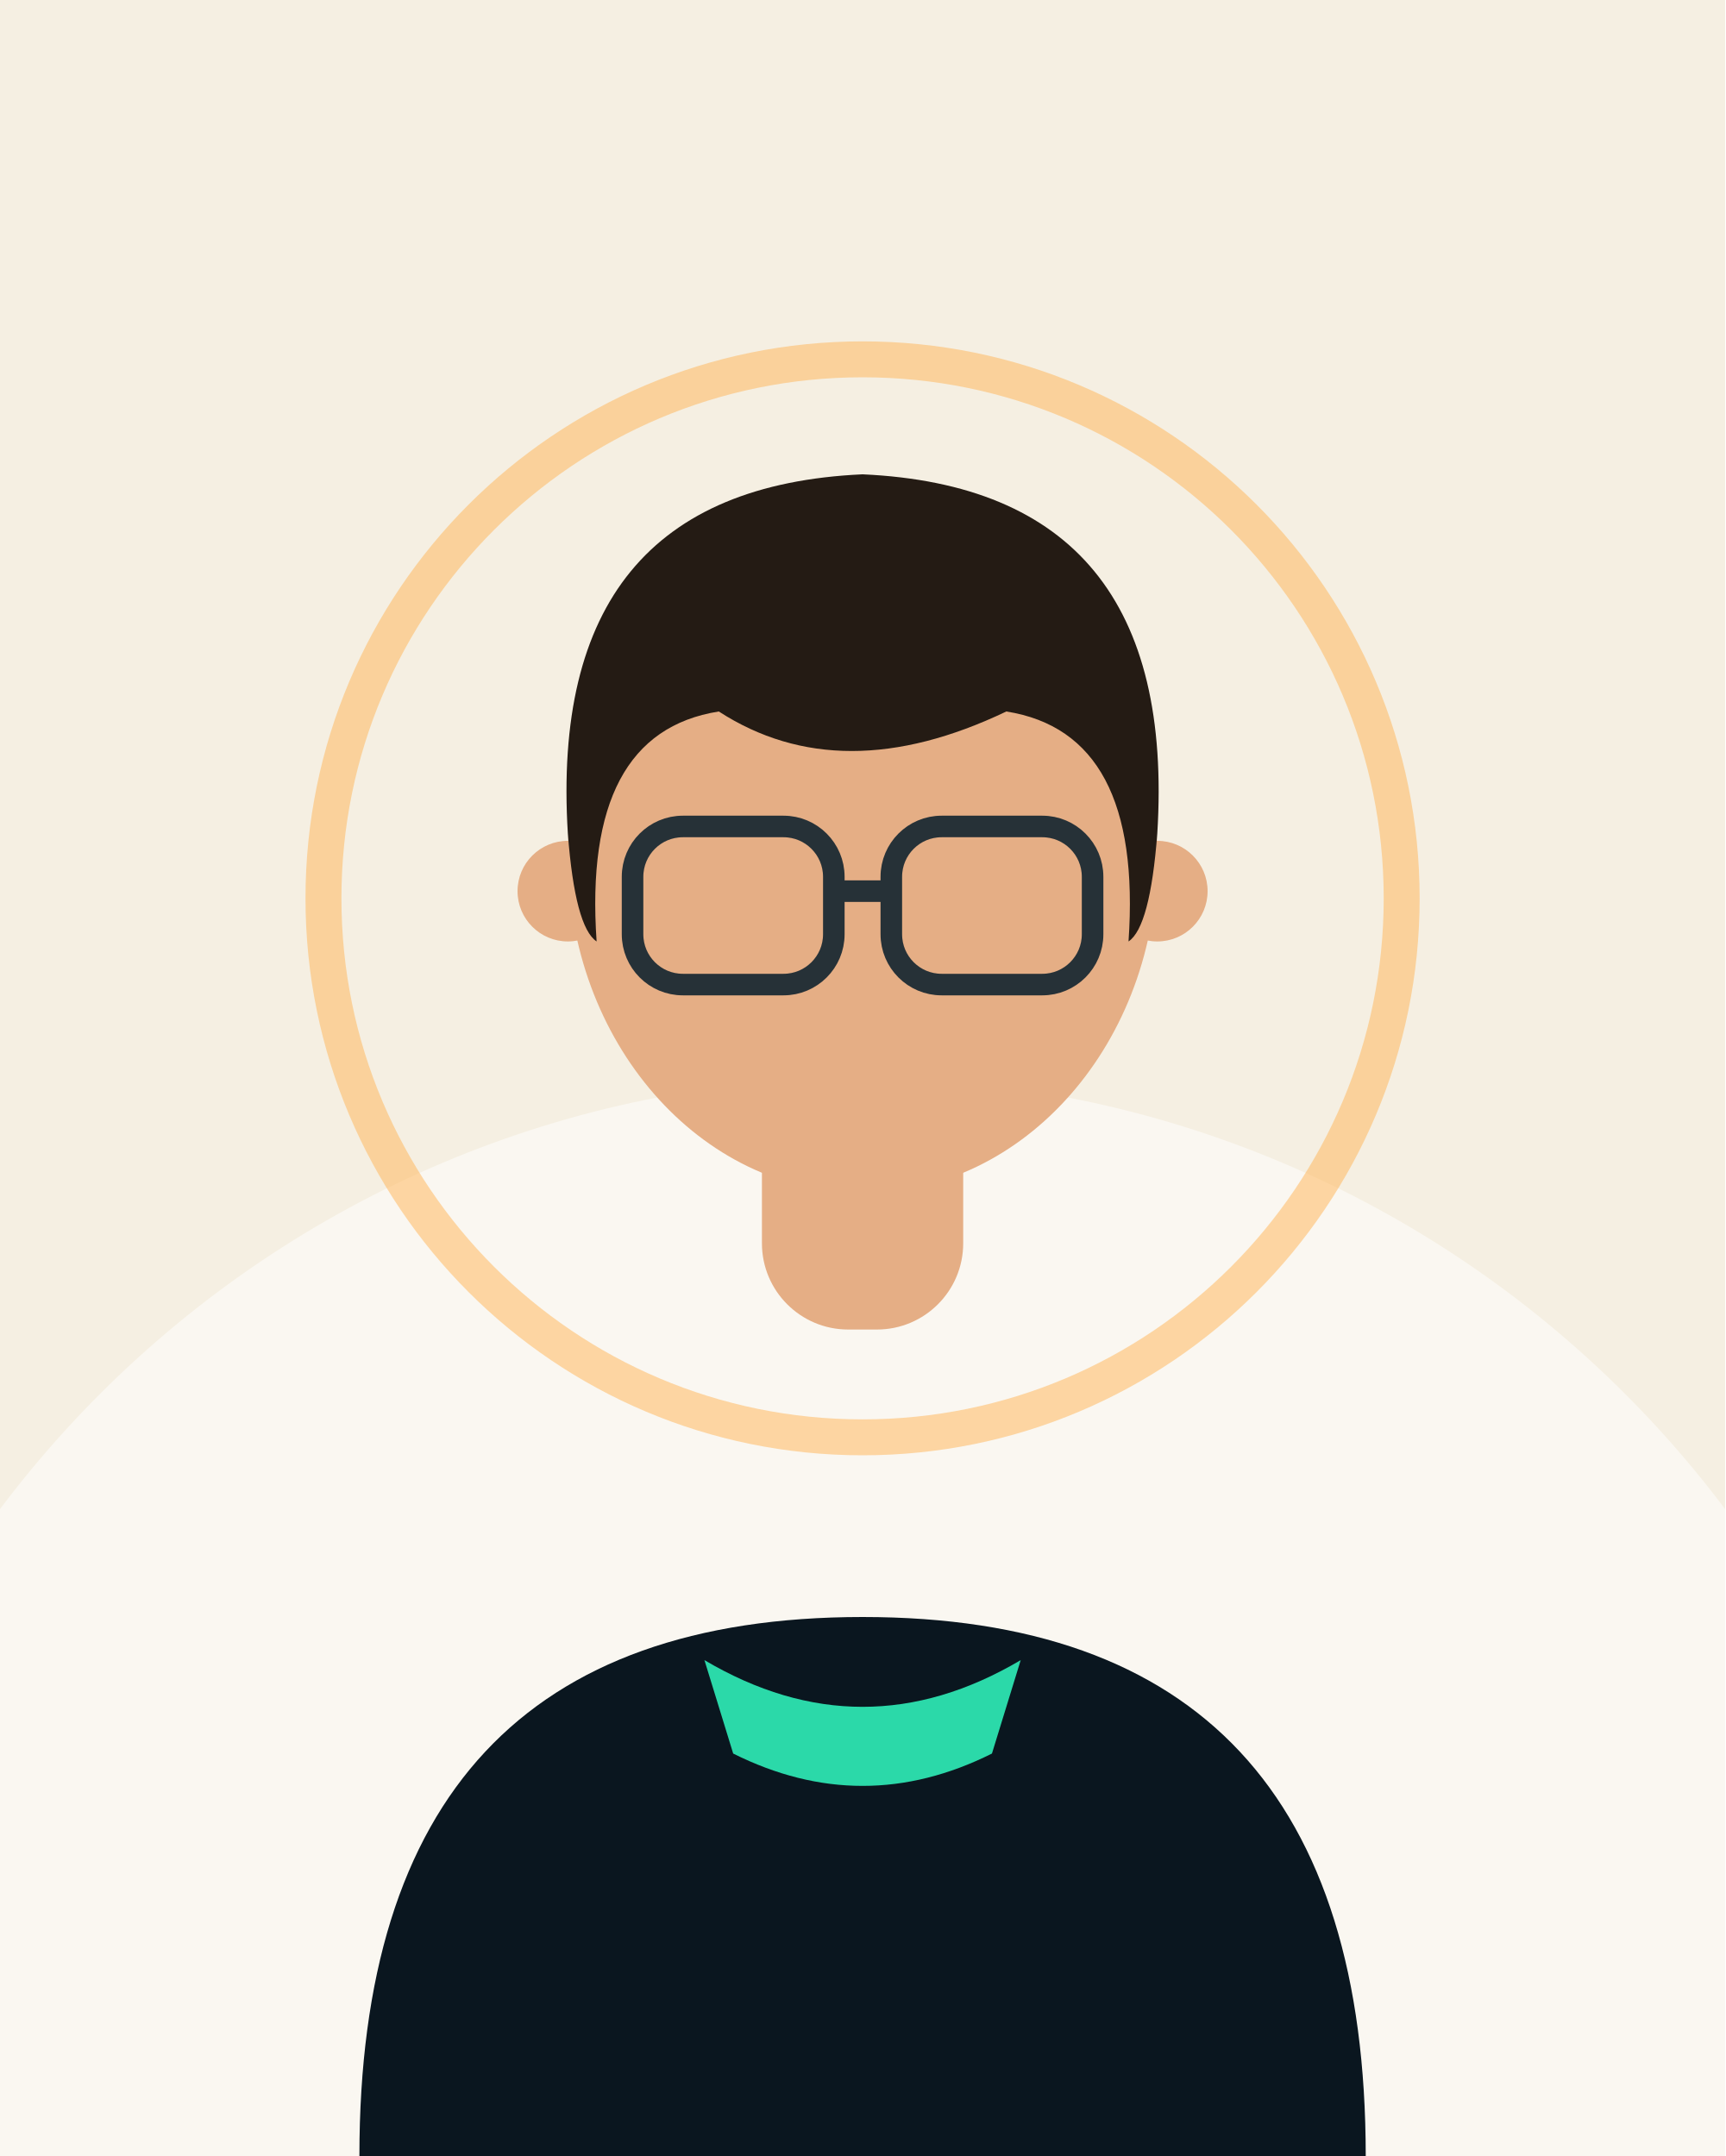
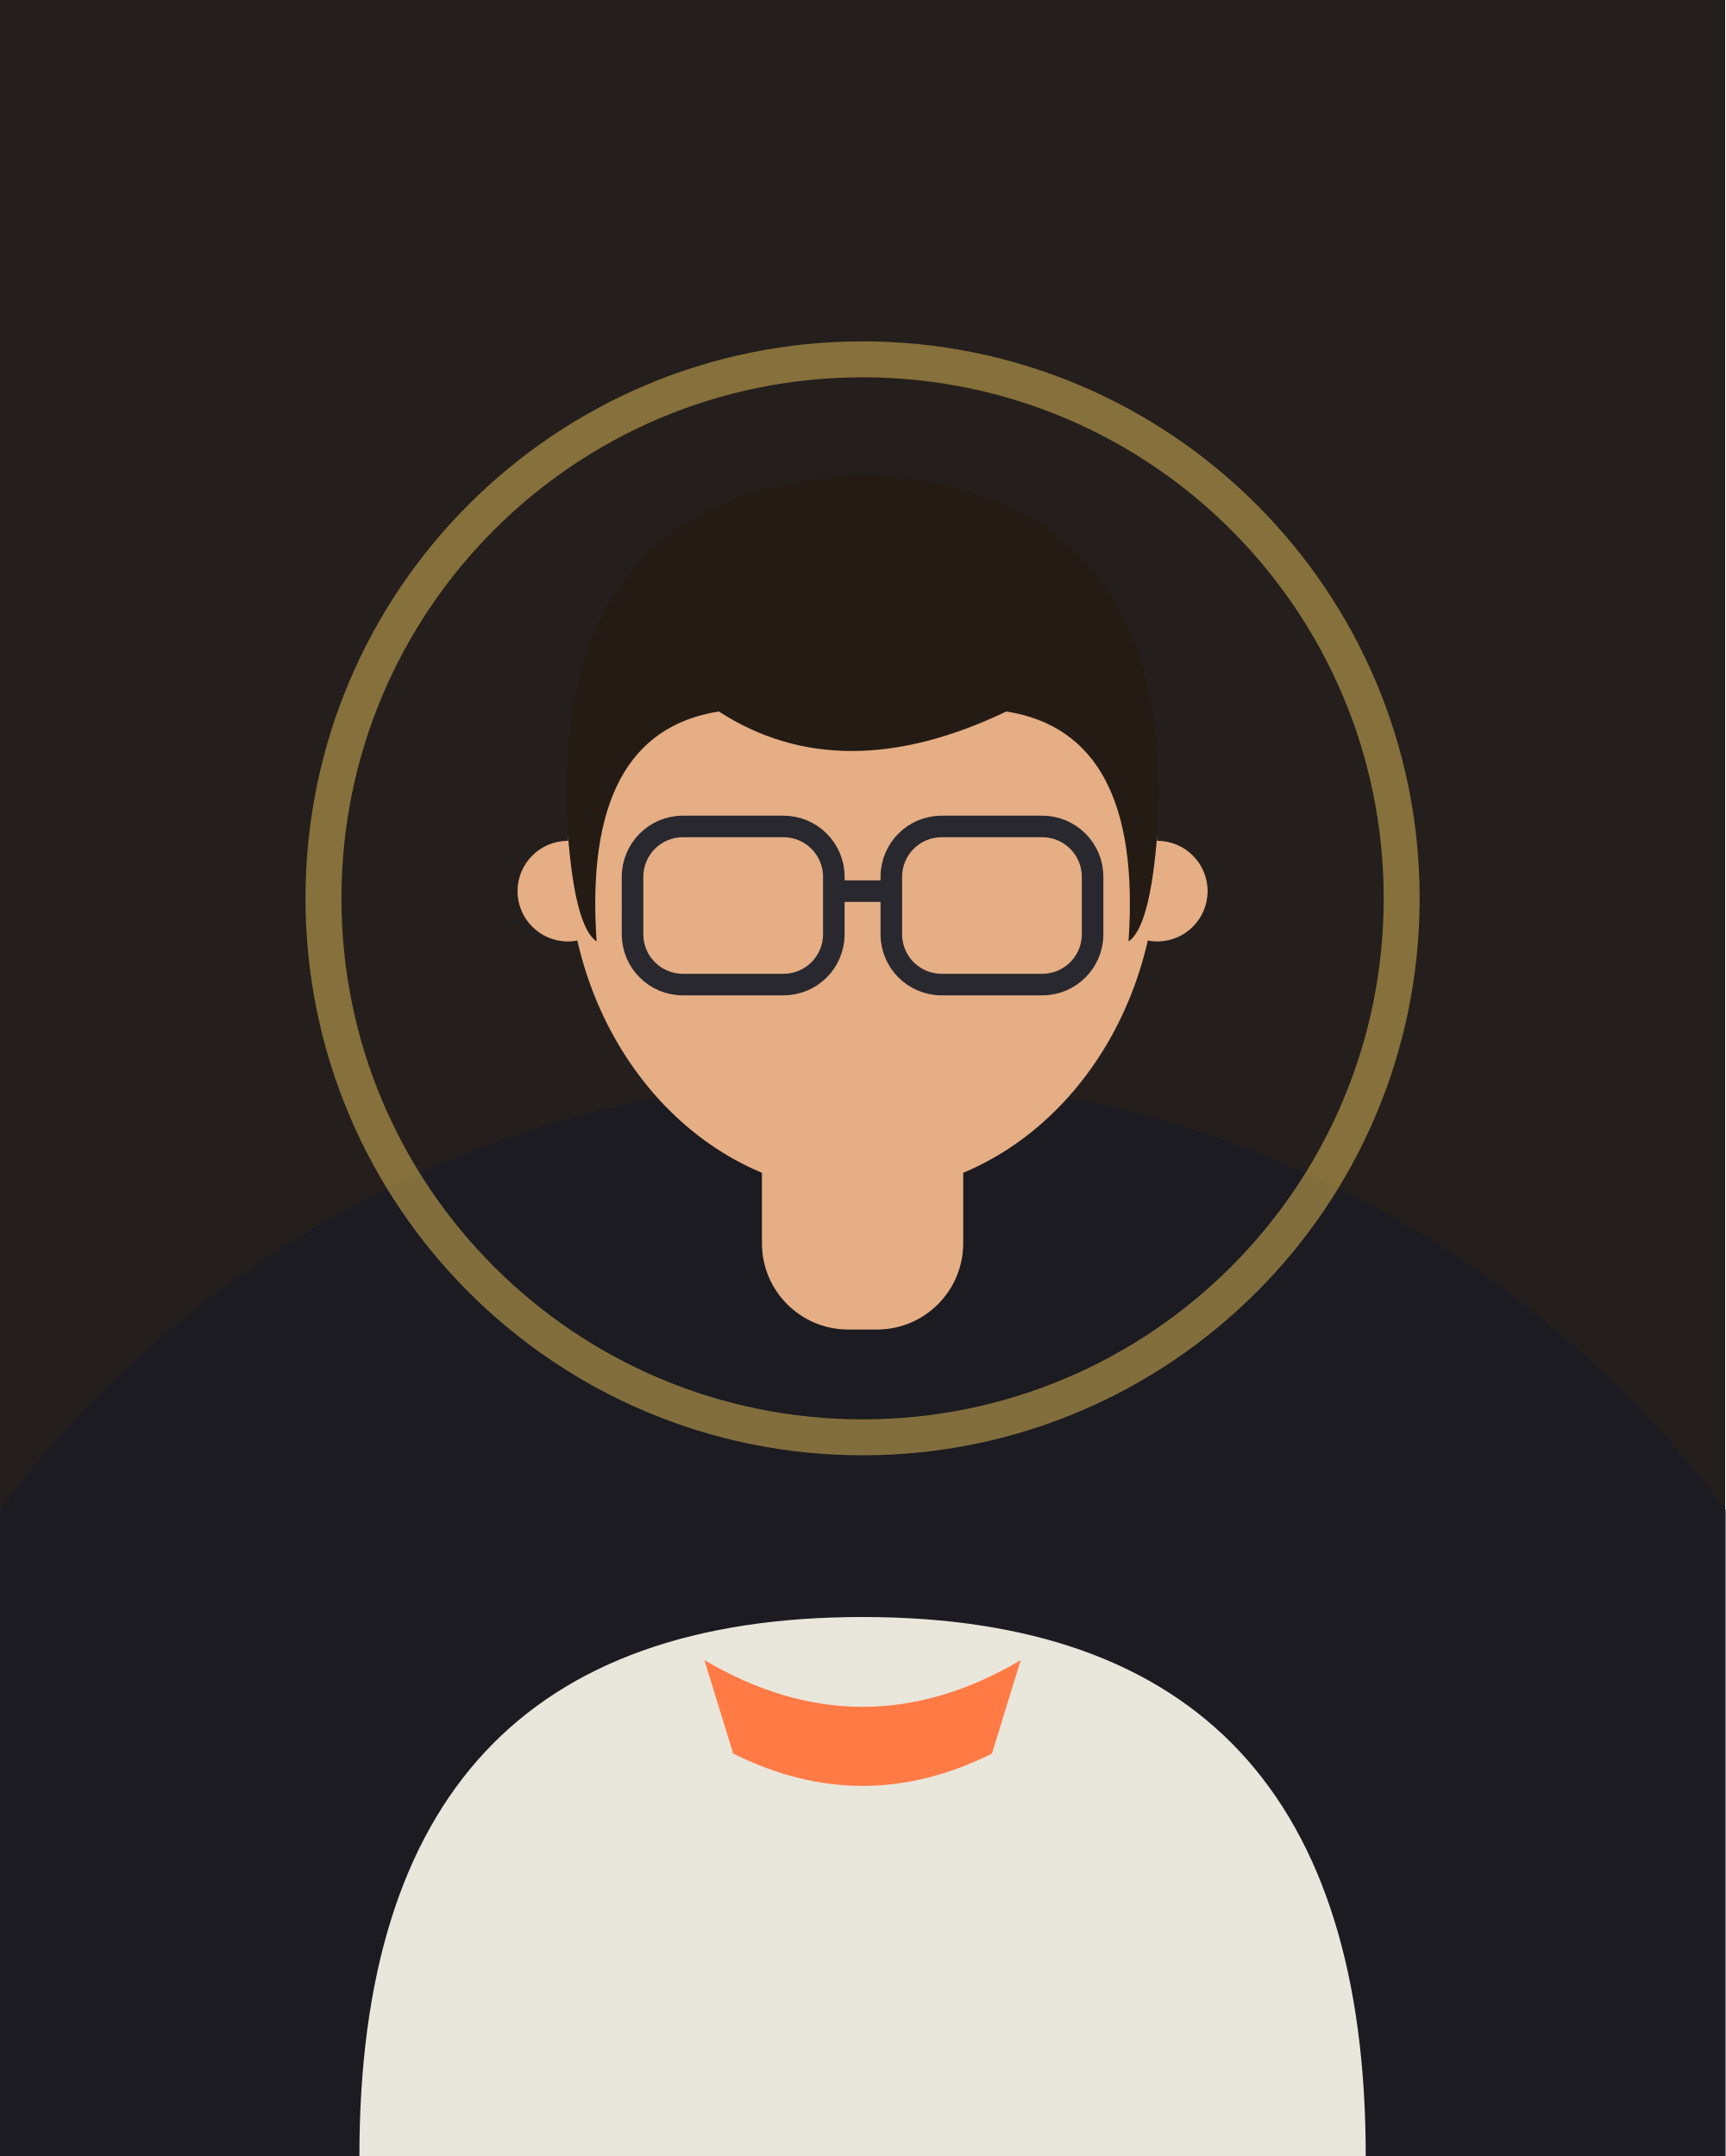
<svg xmlns="http://www.w3.org/2000/svg" viewBox="0 0 480 600" width="480" height="600" role="img" aria-hidden="true">
-   <rect width="480" height="600" fill="#F5EFE2" />
-   <circle cx="240" cy="600" r="300" fill="rgba(255,255,255,0.5)" />
-   <circle cx="240" cy="250" r="150" fill="none" stroke="#FFB454" stroke-width="10" opacity="0.5" />
-   <path d="M100 600 q0 -150 140 -150 q140 0 140 150 Z" fill="#0A161F" />
+   <rect width="480" height="600" fill="#241F1C" />
+   <circle cx="240" cy="600" r="300" fill="rgba(20,25,38,0.5)" />
+   <circle cx="240" cy="250" r="150" fill="none" stroke="#E8C15A" stroke-width="10" opacity="0.5" />
+   <path d="M100 600 q0 -150 140 -150 q140 0 140 150 Z" fill="#E9E6DC" />
  <rect x="212" y="300" width="56" height="70" rx="24" fill="#E5AE85" />
  <ellipse cx="240" cy="238" rx="82" ry="94" fill="#E5AE85" />
  <circle cx="158" cy="248" r="14" fill="#E5AE85" />
  <circle cx="322" cy="248" r="14" fill="#E5AE85" />
  <path d="M158 232 q-6 -96 82 -100 q88 4 82 100 q-2 26 -8 30 q4 -58 -34 -64 q-46 22 -80 0 q-38 6 -34 64 q-6 -4 -8 -30 Z" fill="#241B14" />
-   <path d="M196 462 q44 26 88 0 l-8 26 q-36 18 -72 0 Z" fill="#2BD9A9" />
-   <g stroke="#12242F" stroke-width="6" fill="none" opacity="0.9">
+   <path d="M196 462 q44 26 88 0 l-8 26 q-36 18 -72 0 Z" fill="#FF7A45" />
+   <g stroke="#151A26" stroke-width="6" fill="none" opacity="0.9">
    <rect x="176" y="230" width="56" height="44" rx="14" />
    <rect x="248" y="230" width="56" height="44" rx="14" />
    <line x1="232" y1="248" x2="248" y2="248" />
  </g>
</svg>
